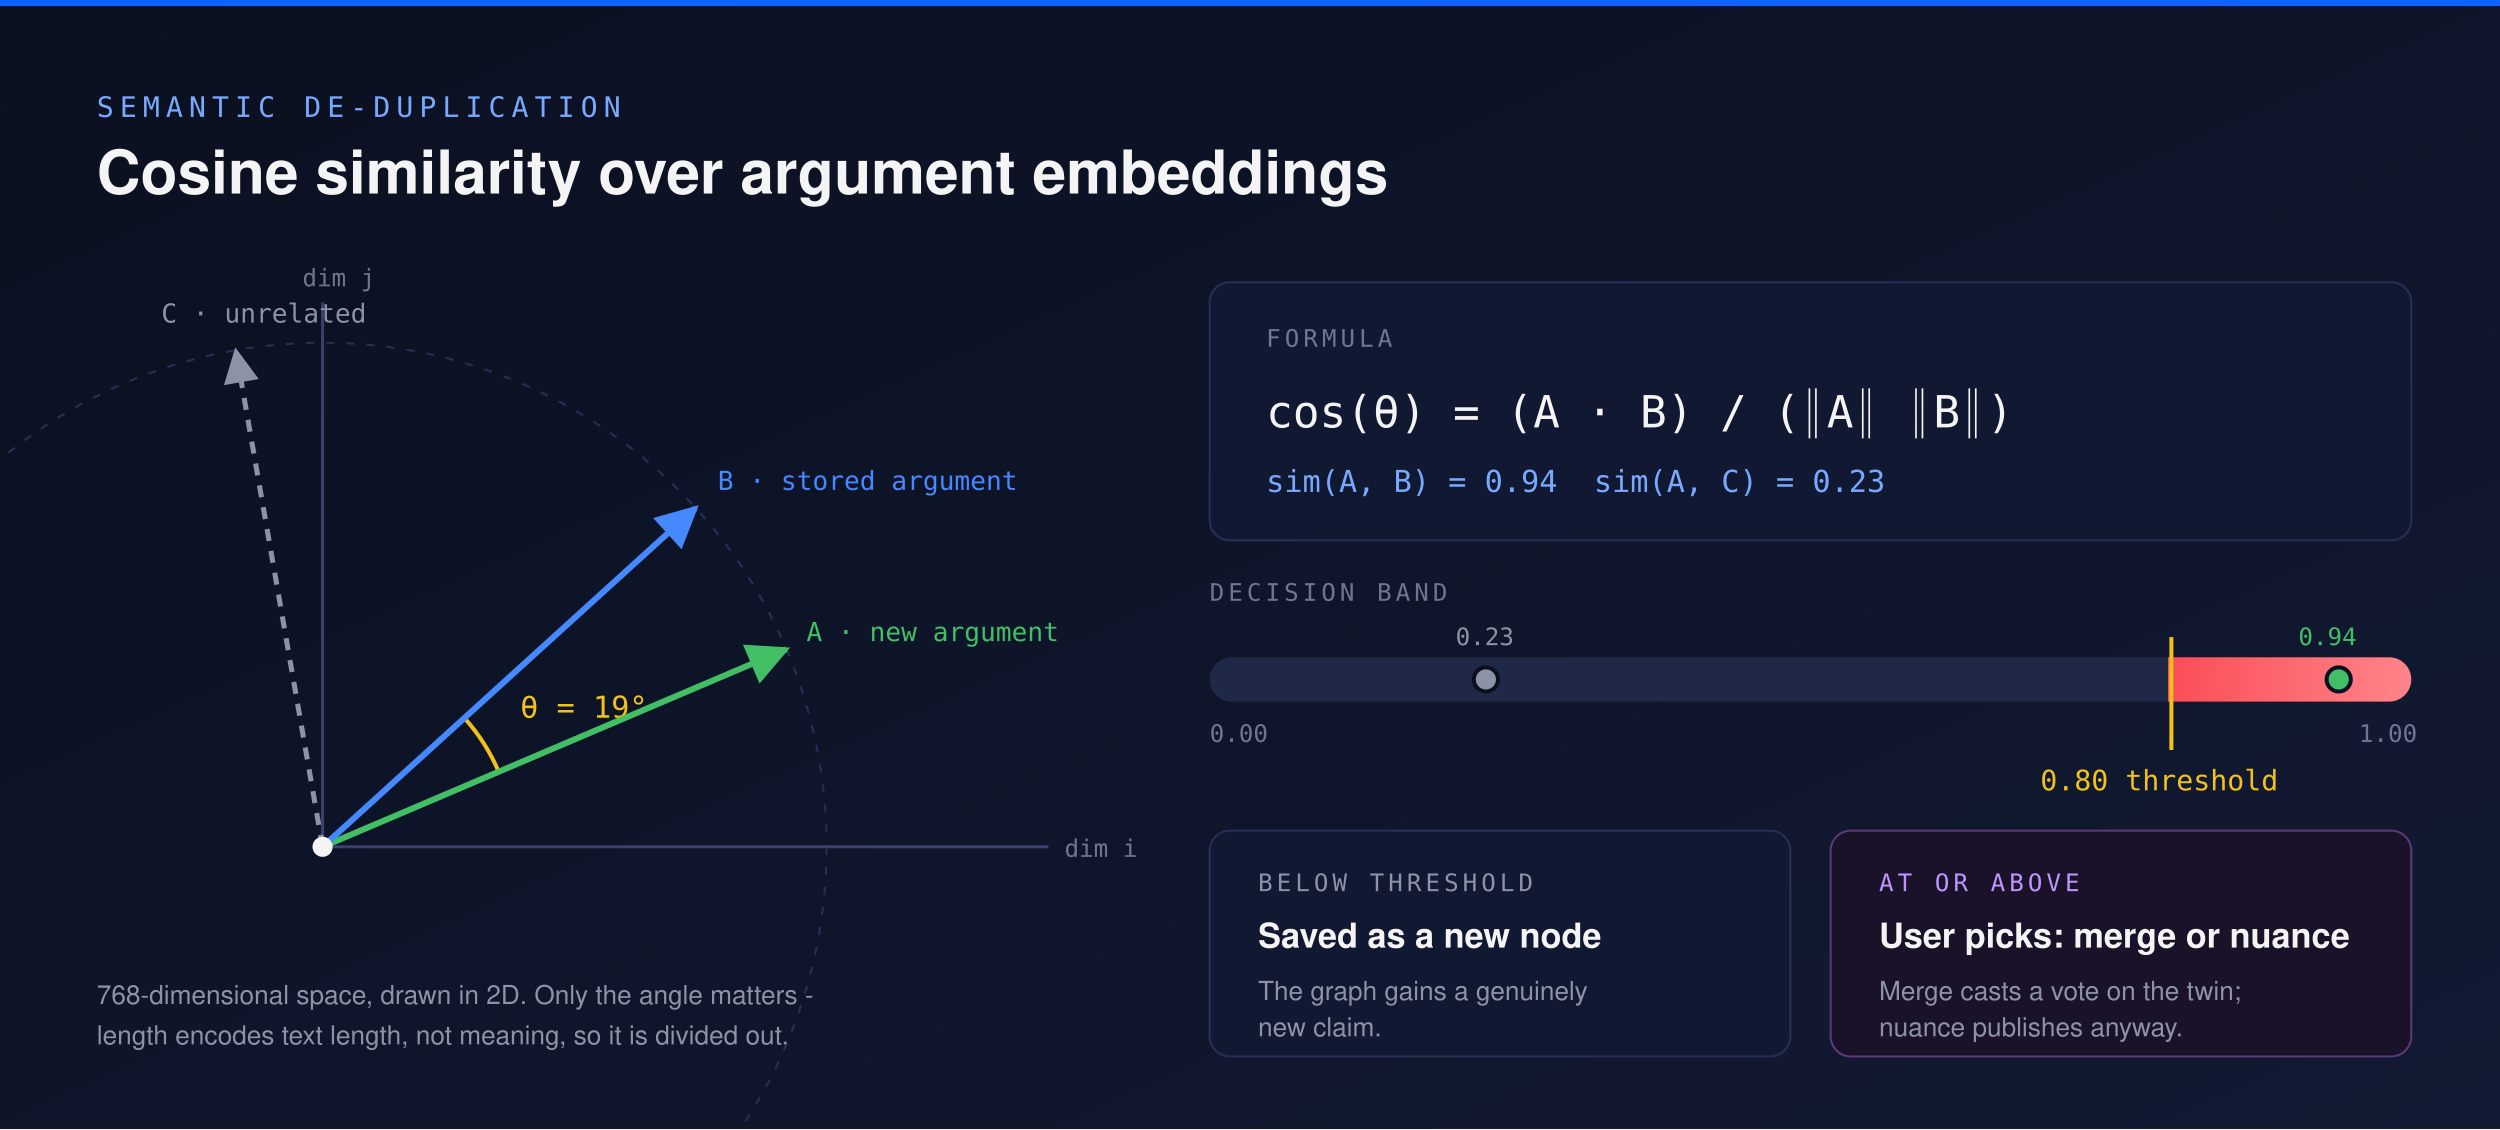
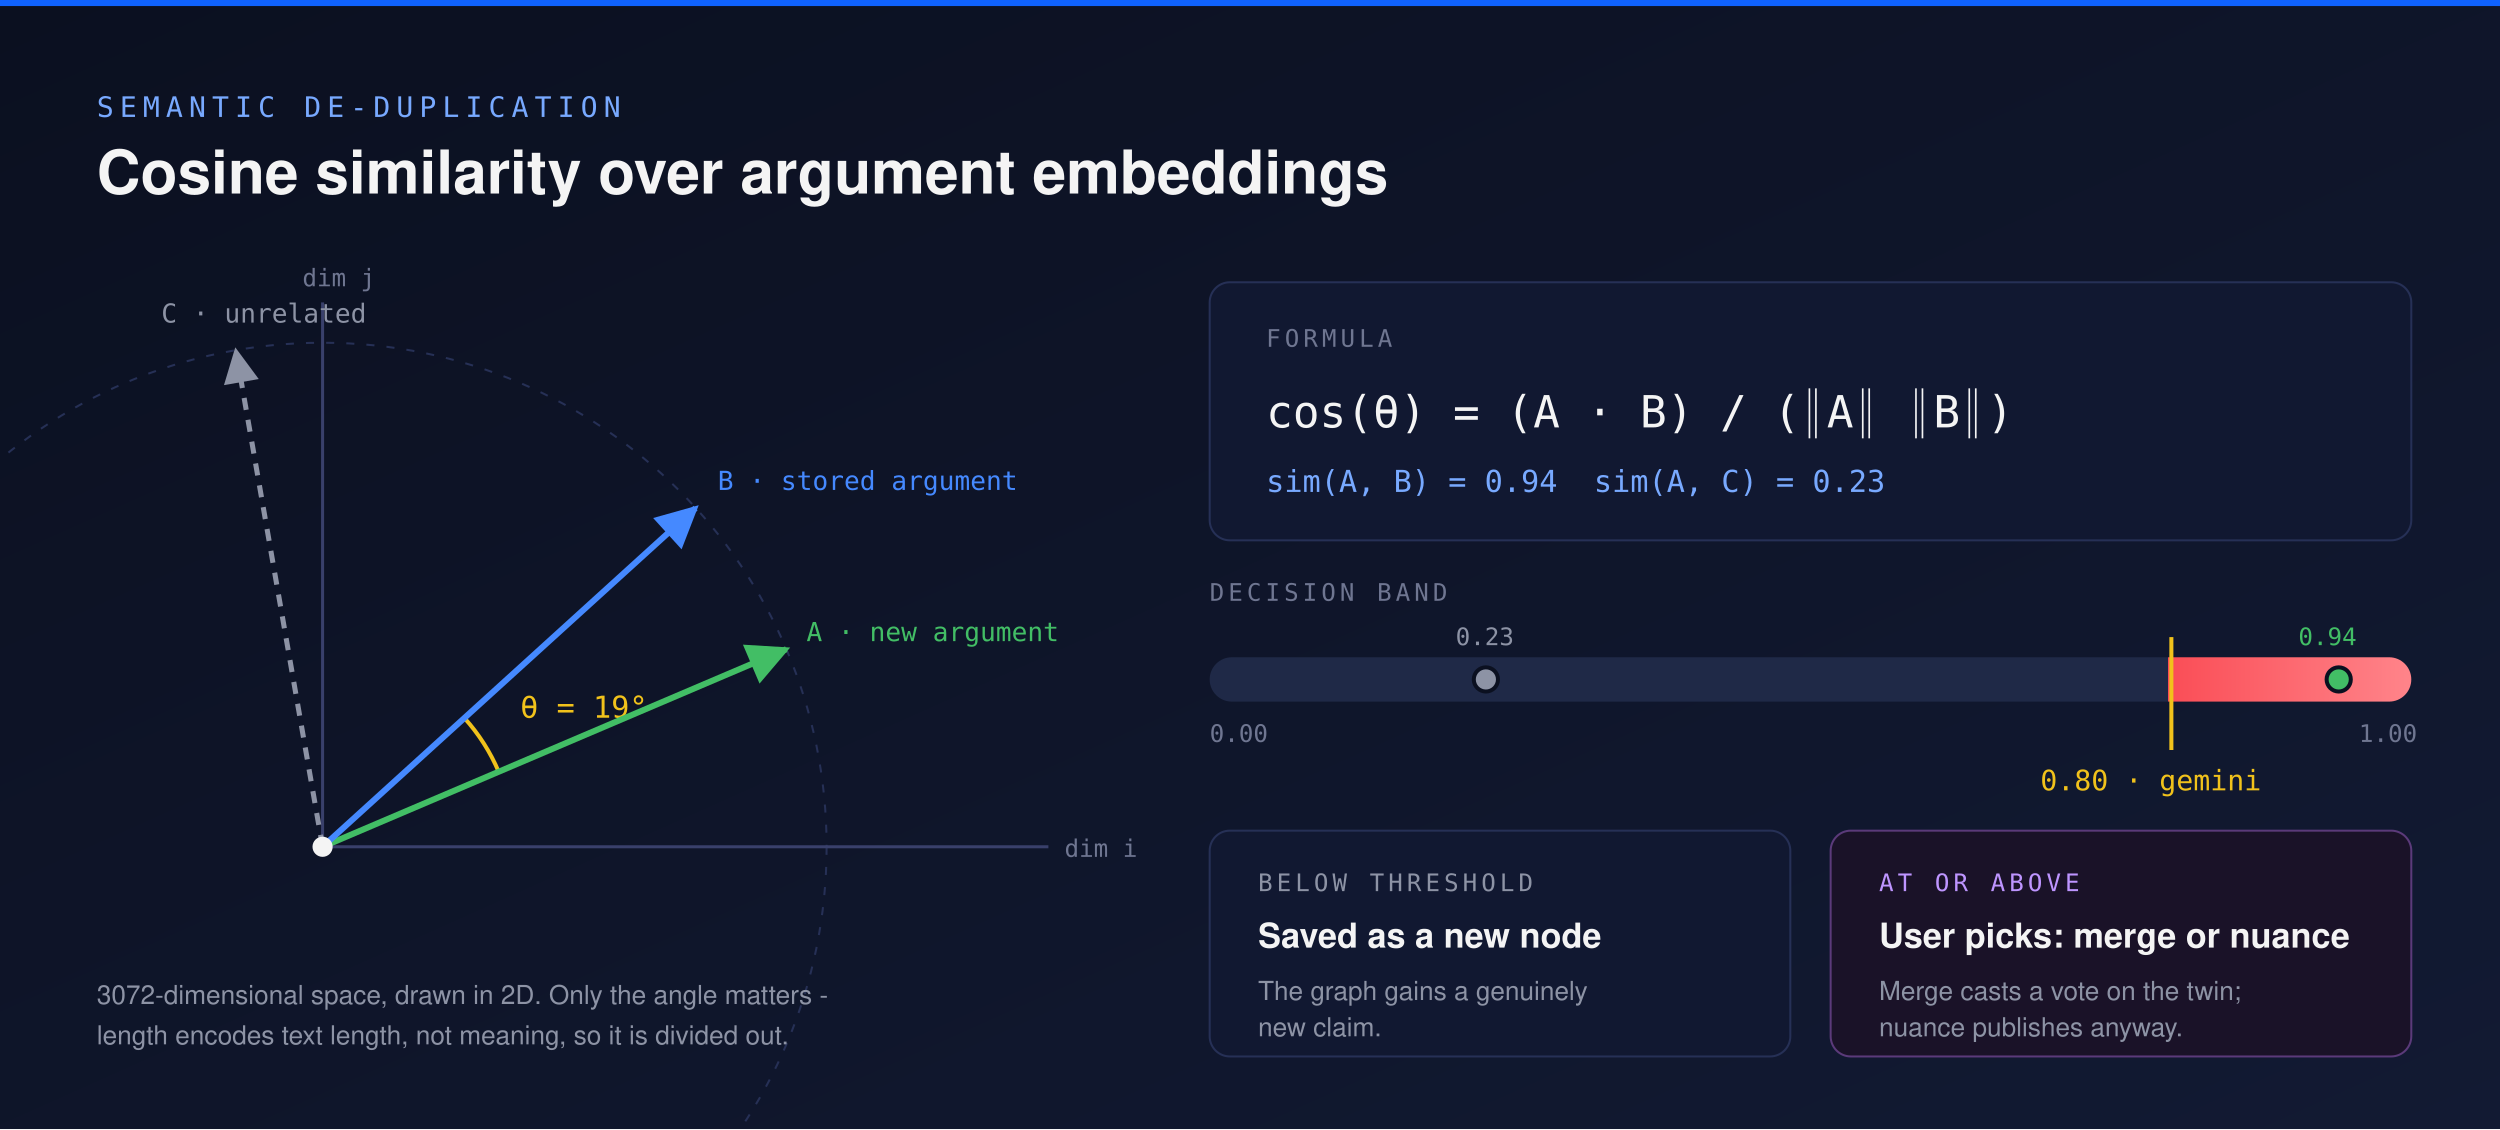
- <svg xmlns="http://www.w3.org/2000/svg" viewBox="0 0 1240 560" width="1240" height="560" role="img" aria-label="Cosine similarity between argument embeddings and the 0.80 duplicate threshold">
+ <svg xmlns="http://www.w3.org/2000/svg" viewBox="0 0 1240 560" width="1240" height="560" role="img" aria-label="Cosine similarity between argument embeddings and the 0.80 duplicate threshold for gemini-embedding-001">
  <defs>
    <linearGradient id="cosBg" x1="0" y1="0" x2="1" y2="1">
      <stop offset="0" stop-color="#0b1020" />
      <stop offset="1" stop-color="#121a33" />
    </linearGradient>
    <linearGradient id="thrBar" x1="0" y1="0" x2="1" y2="0">
      <stop offset="0" stop-color="#1f2947" />
      <stop offset="0.80" stop-color="#1f2947" />
      <stop offset="0.80" stop-color="#fa4d56" />
      <stop offset="1" stop-color="#ff8389" />
    </linearGradient>
    <marker id="arrPro" viewBox="0 0 10 10" refX="9" refY="5" markerWidth="7" markerHeight="7" orient="auto-start-reverse">
      <path d="M0 0 L10 5 L0 10 z" fill="#42be65" />
    </marker>
    <marker id="arrBlue" viewBox="0 0 10 10" refX="9" refY="5" markerWidth="7" markerHeight="7" orient="auto-start-reverse">
      <path d="M0 0 L10 5 L0 10 z" fill="#4589ff" />
    </marker>
    <marker id="arrMuted" viewBox="0 0 10 10" refX="9" refY="5" markerWidth="7" markerHeight="7" orient="auto-start-reverse">
      <path d="M0 0 L10 5 L0 10 z" fill="#8d93a5" />
    </marker>
  </defs>
  <rect width="1240" height="560" fill="url(#cosBg)" />
  <rect x="0" y="0" width="1240" height="3" fill="#0f62fe" />
  <text x="48" y="58" font-family="IBM Plex Mono, ui-monospace, SFMono-Regular, monospace" font-size="14" letter-spacing="3" fill="#78a9ff">SEMANTIC DE-DUPLICATION</text>
  <text x="48" y="96" font-family="IBM Plex Sans, Segoe UI, Helvetica, Arial, sans-serif" font-size="30" font-weight="700" fill="#f4f4f4">Cosine similarity over argument embeddings</text>
  <g>
    <circle cx="160" cy="420" r="250" fill="none" stroke="#263056" stroke-width="1" stroke-dasharray="4 6" />
    <line x1="160" y1="420" x2="520" y2="420" stroke="#39406b" stroke-width="1.5" />
    <line x1="160" y1="420" x2="160" y2="150" stroke="#39406b" stroke-width="1.5" />
    <text x="528" y="425" font-family="IBM Plex Mono, ui-monospace, monospace" font-size="12" fill="#6f7691">dim i</text>
    <text x="150" y="142" font-family="IBM Plex Mono, ui-monospace, monospace" font-size="12" fill="#6f7691">dim j</text>
    <path d="M247.4 382.9 A 95 95 0 0 0 230.4 356.2" fill="none" stroke="#f1c21b" stroke-width="2" />
    <text x="258" y="356" font-family="IBM Plex Mono, ui-monospace, monospace" font-size="15" fill="#f1c21b">θ = 19°</text>
    <line x1="160" y1="420" x2="390" y2="322" stroke="#42be65" stroke-width="3" marker-end="url(#arrPro)" />
    <line x1="160" y1="420" x2="345" y2="252" stroke="#4589ff" stroke-width="3" marker-end="url(#arrBlue)" />
    <line x1="160" y1="420" x2="117" y2="174" stroke="#8d93a5" stroke-width="2.5" stroke-dasharray="6 5" marker-end="url(#arrMuted)" />
    <circle cx="160" cy="420" r="5" fill="#f4f4f4" />
    <text x="400" y="318" font-family="IBM Plex Mono, ui-monospace, monospace" font-size="13" fill="#42be65">A · new argument</text>
    <text x="356" y="243" font-family="IBM Plex Mono, ui-monospace, monospace" font-size="13" fill="#4589ff">B · stored argument</text>
    <text x="80" y="160" font-family="IBM Plex Mono, ui-monospace, monospace" font-size="13" fill="#8d93a5">C · unrelated</text>
-     <text x="48" y="498" font-family="IBM Plex Sans, Segoe UI, Helvetica, Arial, sans-serif" font-size="13" fill="#8d93a5">768-dimensional space, drawn in 2D. Only the angle matters -</text>
+     <text x="48" y="498" font-family="IBM Plex Sans, Segoe UI, Helvetica, Arial, sans-serif" font-size="13" fill="#8d93a5">3072-dimensional space, drawn in 2D. Only the angle matters -</text>
    <text x="48" y="518" font-family="IBM Plex Sans, Segoe UI, Helvetica, Arial, sans-serif" font-size="13" fill="#8d93a5">length encodes text length, not meaning, so it is divided out.</text>
  </g>
  <g>
    <rect x="600" y="140" width="596" height="128" rx="10" fill="#111831" stroke="#263056" />
    <text x="628" y="172" font-family="IBM Plex Mono, ui-monospace, monospace" font-size="12" letter-spacing="2" fill="#6f7691">FORMULA</text>
    <text x="628" y="212" font-family="IBM Plex Mono, ui-monospace, monospace" font-size="22" fill="#f4f4f4">cos(θ) = (A · B) / (∥A∥ ∥B∥)</text>
    <text x="628" y="244" font-family="IBM Plex Mono, ui-monospace, monospace" font-size="15" fill="#78a9ff">sim(A, B) = 0.94  sim(A, C) = 0.23</text>
    <text x="600" y="298" font-family="IBM Plex Mono, ui-monospace, monospace" font-size="12" letter-spacing="2" fill="#6f7691">DECISION BAND</text>
    <rect x="600" y="326" width="596" height="22" rx="11" fill="url(#thrBar)" />
    <line x1="1077" y1="316" x2="1077" y2="372" stroke="#f1c21b" stroke-width="2" />
-     <text x="1012" y="392" font-family="IBM Plex Mono, ui-monospace, monospace" font-size="14" fill="#f1c21b">0.80 threshold</text>
+     <text x="1012" y="392" font-family="IBM Plex Mono, ui-monospace, monospace" font-size="14" fill="#f1c21b">0.80 · gemini</text>
    <text x="600" y="368" font-family="IBM Plex Mono, ui-monospace, monospace" font-size="12" fill="#6f7691">0.00</text>
    <text x="1170" y="368" font-family="IBM Plex Mono, ui-monospace, monospace" font-size="12" fill="#6f7691">1.00</text>
    <circle cx="737" cy="337" r="6" fill="#8d93a5" stroke="#0b1020" stroke-width="2" />
    <text x="722" y="320" font-family="IBM Plex Mono, ui-monospace, monospace" font-size="12" fill="#8d93a5">0.23</text>
    <circle cx="1160" cy="337" r="6" fill="#42be65" stroke="#0b1020" stroke-width="2" />
    <text x="1140" y="320" font-family="IBM Plex Mono, ui-monospace, monospace" font-size="12" fill="#42be65">0.94</text>
    <rect x="600" y="412" width="288" height="112" rx="10" fill="#111831" stroke="#263056" />
    <text x="624" y="442" font-family="IBM Plex Mono, ui-monospace, monospace" font-size="12" letter-spacing="2" fill="#8d93a5">BELOW THRESHOLD</text>
    <text x="624" y="470" font-family="IBM Plex Sans, Segoe UI, Helvetica, Arial, sans-serif" font-size="17" font-weight="700" fill="#f4f4f4">Saved as a new node</text>
    <text x="624" y="496" font-family="IBM Plex Sans, Segoe UI, Helvetica, Arial, sans-serif" font-size="13" fill="#8d93a5">The graph gains a genuinely</text>
    <text x="624" y="514" font-family="IBM Plex Sans, Segoe UI, Helvetica, Arial, sans-serif" font-size="13" fill="#8d93a5">new claim.</text>
    <rect x="908" y="412" width="288" height="112" rx="10" fill="#1a1228" stroke="#5b3a7a" />
    <text x="932" y="442" font-family="IBM Plex Mono, ui-monospace, monospace" font-size="12" letter-spacing="2" fill="#be95ff">AT OR ABOVE</text>
    <text x="932" y="470" font-family="IBM Plex Sans, Segoe UI, Helvetica, Arial, sans-serif" font-size="17" font-weight="700" fill="#f4f4f4">User picks: merge or nuance</text>
    <text x="932" y="496" font-family="IBM Plex Sans, Segoe UI, Helvetica, Arial, sans-serif" font-size="13" fill="#8d93a5">Merge casts a vote on the twin;</text>
    <text x="932" y="514" font-family="IBM Plex Sans, Segoe UI, Helvetica, Arial, sans-serif" font-size="13" fill="#8d93a5">nuance publishes anyway.</text>
  </g>
</svg>
